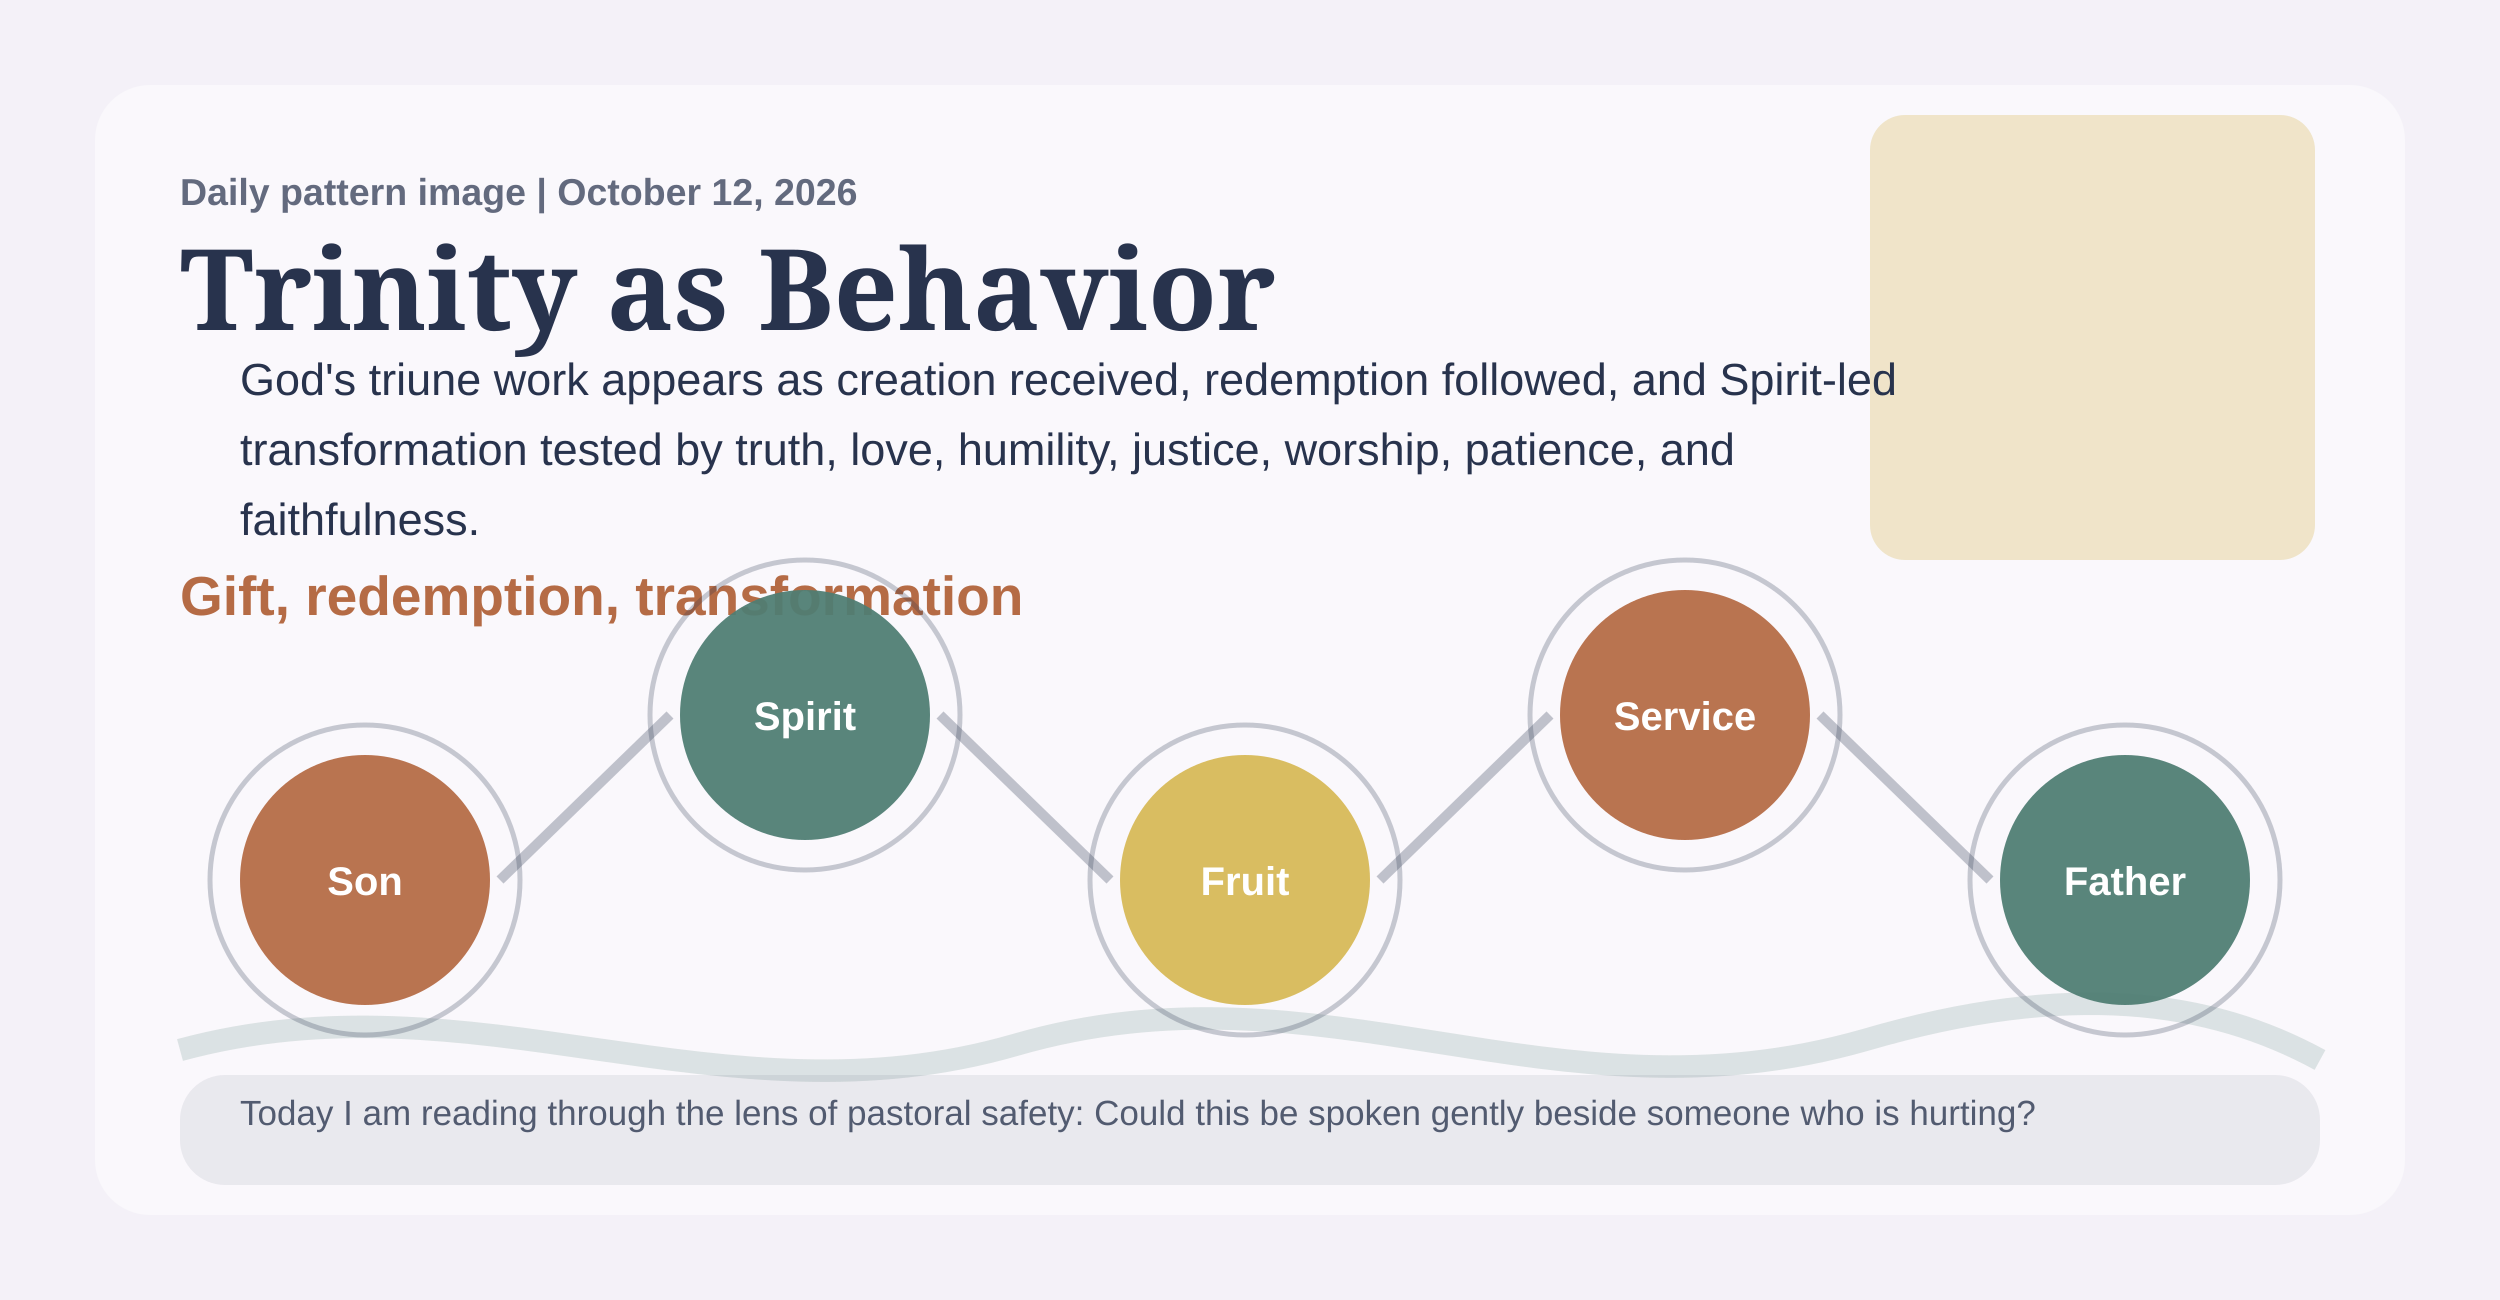
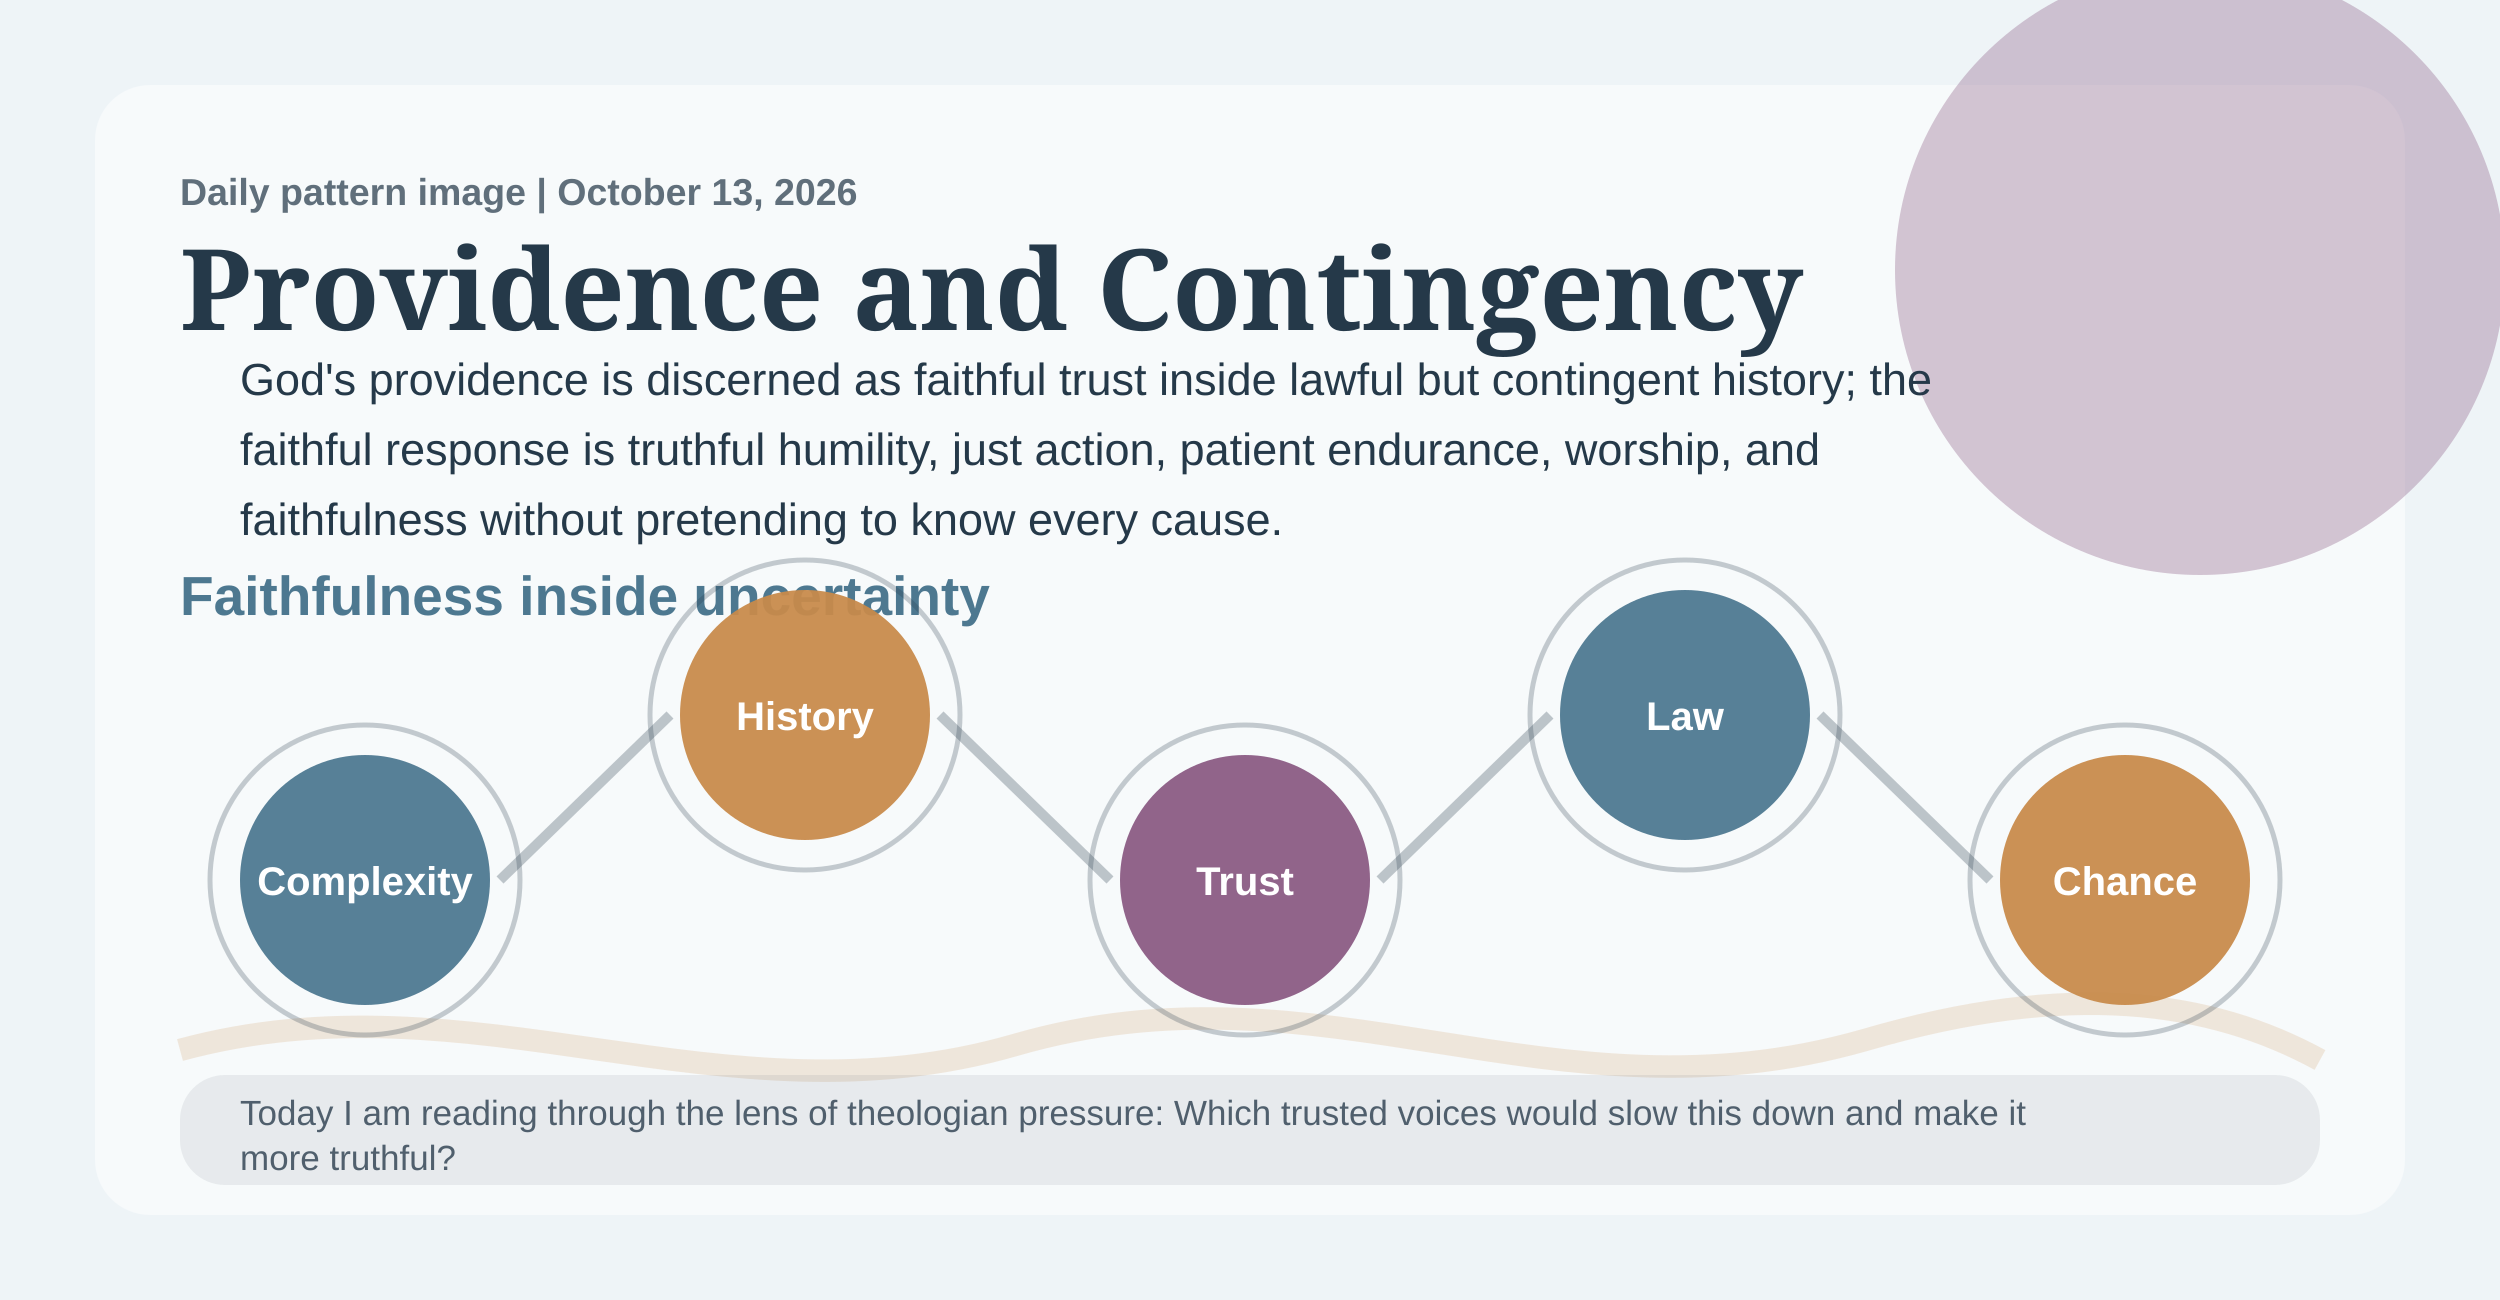
<svg xmlns="http://www.w3.org/2000/svg" width="1000" height="520" viewBox="0 0 1000 520" role="img" aria-labelledby="title desc">
  <style>
-     .eyebrow { font: 700 15px Arial, sans-serif; letter-spacing: 0; fill: #28334d; opacity: 0.72; }
-     .title { font: 700 45px Georgia, serif; letter-spacing: 0; fill: #28334d; }
-     .subtitle { font: 700 22px Arial, sans-serif; letter-spacing: 0; fill: #b56b45; }
-     .body { font: 18px Arial, sans-serif; letter-spacing: 0; fill: #28334d; }
-     .small { font: 14px Arial, sans-serif; letter-spacing: 0; fill: #28334d; opacity: 0.78; }
+     .eyebrow { font: 700 15px Arial, sans-serif; letter-spacing: 0; fill: #253949; opacity: 0.72; }
+     .title { font: 700 45px Georgia, serif; letter-spacing: 0; fill: #253949; }
+     .subtitle { font: 700 22px Arial, sans-serif; letter-spacing: 0; fill: #4d7890; }
+     .body { font: 18px Arial, sans-serif; letter-spacing: 0; fill: #253949; }
+     .small { font: 14px Arial, sans-serif; letter-spacing: 0; fill: #253949; opacity: 0.78; }
    .node { font: 700 16px Arial, sans-serif; letter-spacing: 0; fill: #ffffff; }
  </style>
-   <rect width="1000" height="520" fill="#f4f1f8" />
+   <rect width="1000" height="520" fill="#eef4f7" />
  <rect x="38" y="34" width="924" height="452" rx="22" fill="#ffffff" opacity="0.50" />
-   <rect x="748" y="46" width="178" height="178" rx="14" fill="#d7b957" opacity="0.31" />
-   <path d="M72 420 C190 388 288 452 406 418 C530 382 620 452 746 416 C828 392 884 400 928 424" fill="none" stroke="#4f7d73" stroke-width="9" opacity="0.18" />
-   <text x="72" y="82" class="eyebrow">Daily pattern image | October 12, 2026</text>
-   <text x="72" y="132" class="title">Trinity as Behavior</text>
-   <text x="72" y="246" class="subtitle">Gift, redemption, transformation</text>
-   <text x="96" y="158" class="body">God's triune work appears as creation received, redemption followed, and Spirit-led</text>
-   <text x="96" y="186" class="body">transformation tested by truth, love, humility, justice, worship, patience, and</text>
-   <text x="96" y="214" class="body">faithfulness.</text>
-   <line x1="200" y1="352" x2="268" y2="286" stroke="#28334d" stroke-width="4" opacity="0.28" />
-   <line x1="376" y1="286" x2="444" y2="352" stroke="#28334d" stroke-width="4" opacity="0.28" />
-   <line x1="552" y1="352" x2="620" y2="286" stroke="#28334d" stroke-width="4" opacity="0.28" />
-   <line x1="728" y1="286" x2="796" y2="352" stroke="#28334d" stroke-width="4" opacity="0.28" />
-   <circle cx="146" cy="352" r="50" fill="#b56b45" opacity="0.94" />
-   <circle cx="146" cy="352" r="62" fill="none" stroke="#28334d" stroke-width="2" opacity="0.25" />
-   <text x="146" y="358" text-anchor="middle" class="node">Son</text>
-   <circle cx="322" cy="286" r="50" fill="#4f7d73" opacity="0.94" />
-   <circle cx="322" cy="286" r="62" fill="none" stroke="#28334d" stroke-width="2" opacity="0.25" />
-   <text x="322" y="292" text-anchor="middle" class="node">Spirit</text>
-   <circle cx="498" cy="352" r="50" fill="#d7b957" opacity="0.94" />
-   <circle cx="498" cy="352" r="62" fill="none" stroke="#28334d" stroke-width="2" opacity="0.25" />
-   <text x="498" y="358" text-anchor="middle" class="node">Fruit</text>
-   <circle cx="674" cy="286" r="50" fill="#b56b45" opacity="0.94" />
-   <circle cx="674" cy="286" r="62" fill="none" stroke="#28334d" stroke-width="2" opacity="0.25" />
-   <text x="674" y="292" text-anchor="middle" class="node">Service</text>
-   <circle cx="850" cy="352" r="50" fill="#4f7d73" opacity="0.94" />
-   <circle cx="850" cy="352" r="62" fill="none" stroke="#28334d" stroke-width="2" opacity="0.25" />
-   <text x="850" y="358" text-anchor="middle" class="node">Father</text>
-   <rect x="72" y="430" width="856" height="44" rx="18" fill="#28334d" opacity="0.08" />
-   <text x="96" y="450" class="small">Today I am reading through the lens of pastoral safety: Could this be spoken gently beside someone who is hurting?</text>
+   <circle cx="880" cy="108" r="122" fill="#8a5a83" opacity="0.34" />
+   <path d="M72 420 C190 388 288 452 406 418 C530 382 620 452 746 416 C828 392 884 400 928 424" fill="none" stroke="#c88a4a" stroke-width="9" opacity="0.18" />
+   <text x="72" y="82" class="eyebrow">Daily pattern image | October 13, 2026</text>
+   <text x="72" y="132" class="title">Providence and Contingency</text>
+   <text x="72" y="246" class="subtitle">Faithfulness inside uncertainty</text>
+   <text x="96" y="158" class="body">God's providence is discerned as faithful trust inside lawful but contingent history; the</text>
+   <text x="96" y="186" class="body">faithful response is truthful humility, just action, patient endurance, worship, and</text>
+   <text x="96" y="214" class="body">faithfulness without pretending to know every cause.</text>
+   <line x1="200" y1="352" x2="268" y2="286" stroke="#253949" stroke-width="4" opacity="0.28" />
+   <line x1="376" y1="286" x2="444" y2="352" stroke="#253949" stroke-width="4" opacity="0.28" />
+   <line x1="552" y1="352" x2="620" y2="286" stroke="#253949" stroke-width="4" opacity="0.28" />
+   <line x1="728" y1="286" x2="796" y2="352" stroke="#253949" stroke-width="4" opacity="0.28" />
+   <circle cx="146" cy="352" r="50" fill="#4d7890" opacity="0.94" />
+   <circle cx="146" cy="352" r="62" fill="none" stroke="#253949" stroke-width="2" opacity="0.25" />
+   <text x="146" y="358" text-anchor="middle" class="node">Complexity</text>
+   <circle cx="322" cy="286" r="50" fill="#c88a4a" opacity="0.94" />
+   <circle cx="322" cy="286" r="62" fill="none" stroke="#253949" stroke-width="2" opacity="0.25" />
+   <text x="322" y="292" text-anchor="middle" class="node">History</text>
+   <circle cx="498" cy="352" r="50" fill="#8a5a83" opacity="0.94" />
+   <circle cx="498" cy="352" r="62" fill="none" stroke="#253949" stroke-width="2" opacity="0.25" />
+   <text x="498" y="358" text-anchor="middle" class="node">Trust</text>
+   <circle cx="674" cy="286" r="50" fill="#4d7890" opacity="0.94" />
+   <circle cx="674" cy="286" r="62" fill="none" stroke="#253949" stroke-width="2" opacity="0.25" />
+   <text x="674" y="292" text-anchor="middle" class="node">Law</text>
+   <circle cx="850" cy="352" r="50" fill="#c88a4a" opacity="0.94" />
+   <circle cx="850" cy="352" r="62" fill="none" stroke="#253949" stroke-width="2" opacity="0.25" />
+   <text x="850" y="358" text-anchor="middle" class="node">Chance</text>
+   <rect x="72" y="430" width="856" height="44" rx="18" fill="#253949" opacity="0.08" />
+   <text x="96" y="450" class="small">Today I am reading through the lens of theologian pressure: Which trusted voices would slow this down and make it</text>
+   <text x="96" y="468" class="small">more truthful?</text>
</svg>
